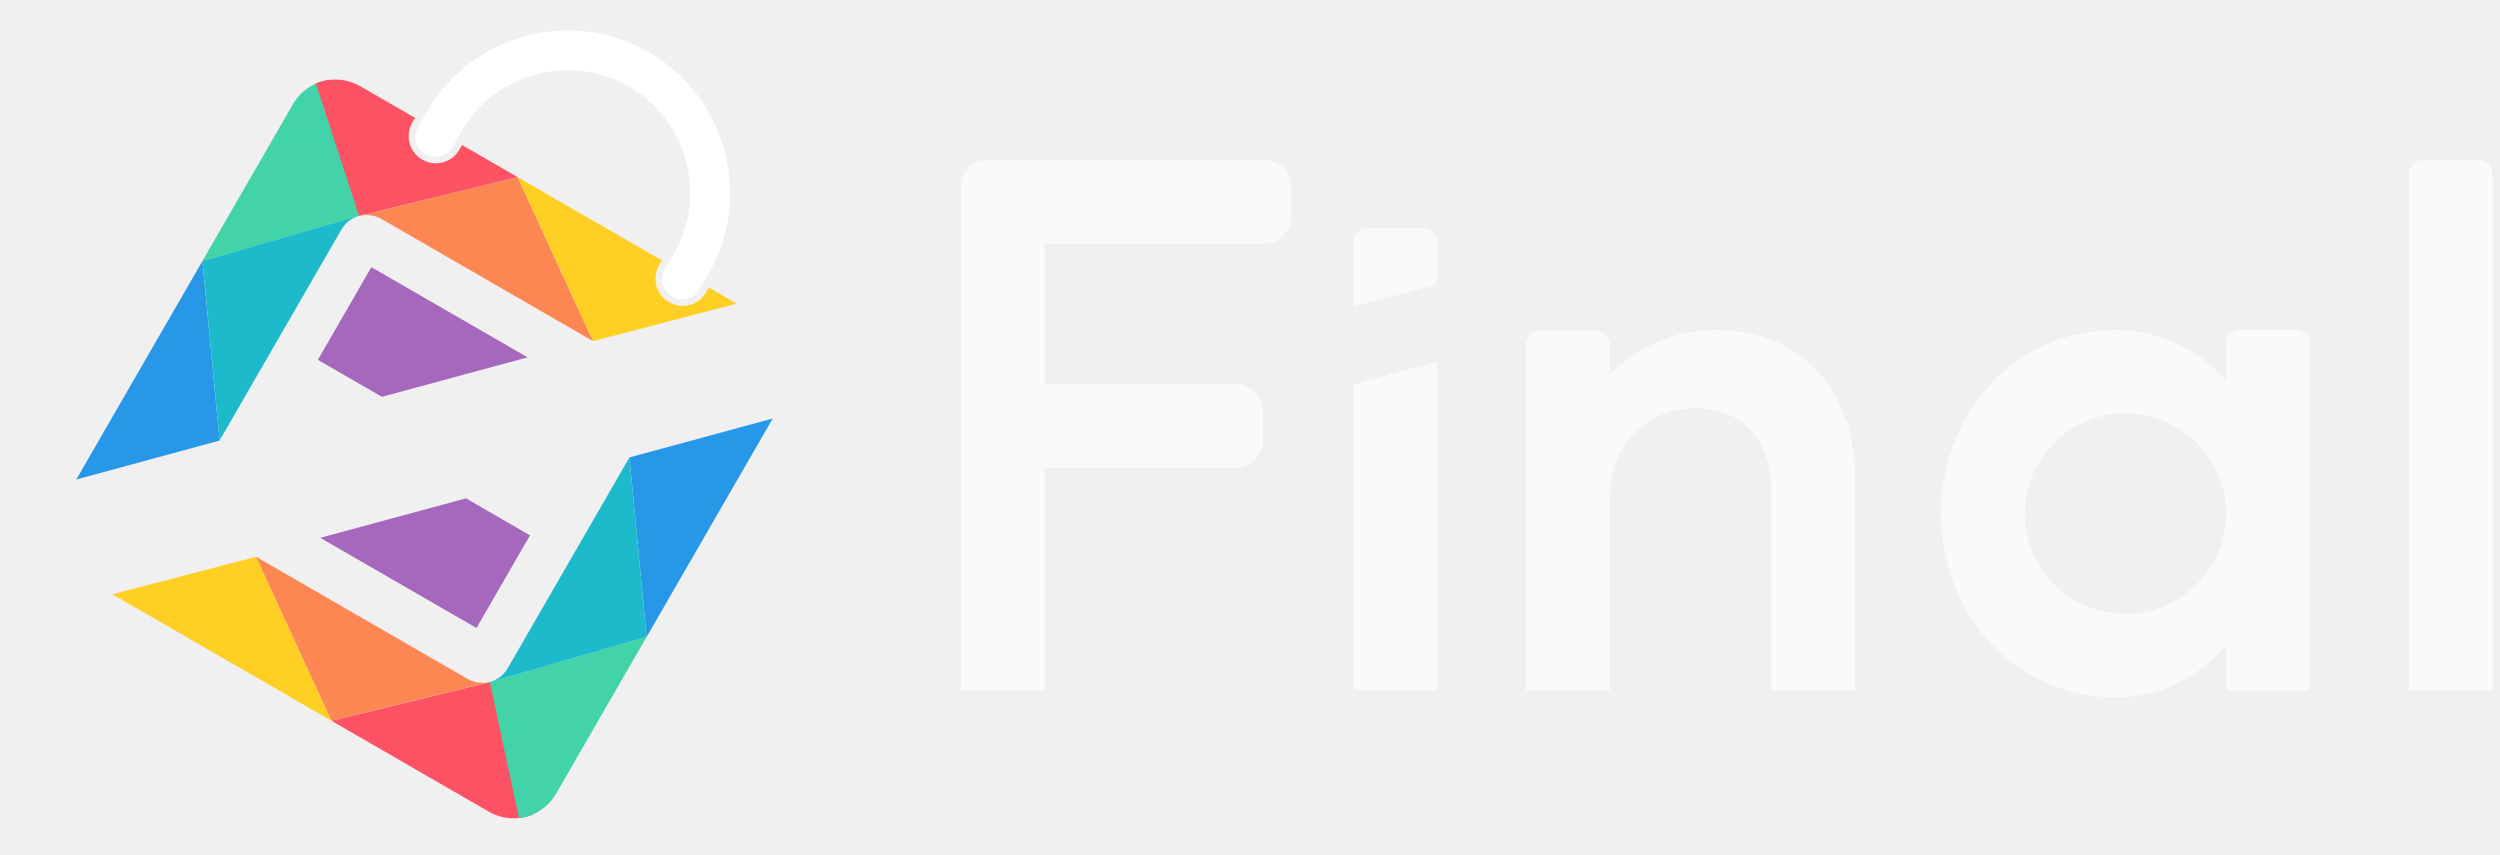
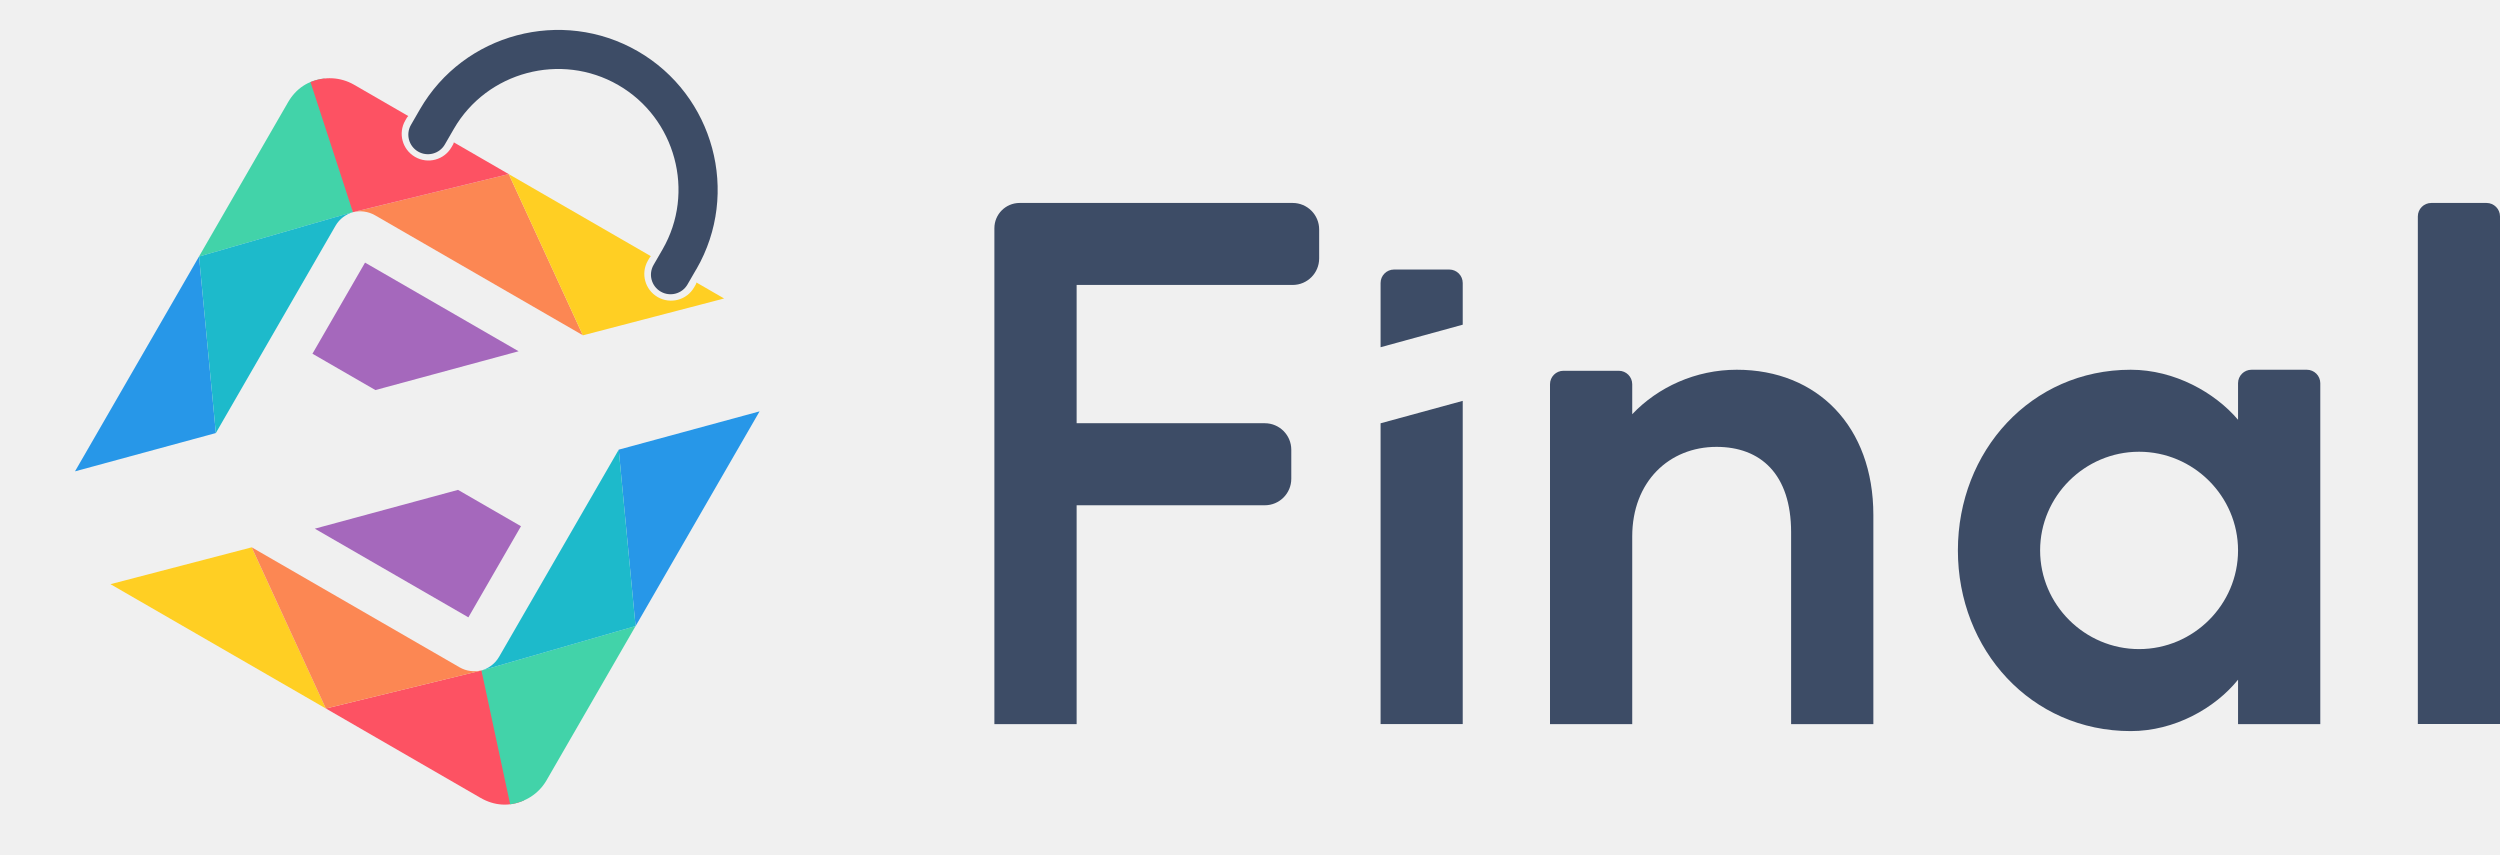
- <svg xmlns="http://www.w3.org/2000/svg" width="281" height="96" viewBox="0 0 281 96" fill="none">
-   <g clip-path="url(#clip0_2851_1327)">
-     <path d="M59.3 40.166L41.742 30.029L35.727 40.447L42.924 44.602L59.3 40.166Z" fill="#A568BC" />
-     <path d="M35.996 60.451L53.557 70.589L59.572 60.171L52.372 56.014L35.996 60.451Z" fill="#A568BC" />
-     <path d="M40.36 24.267L40.357 24.256L40.351 24.267C40.351 24.267 40.358 24.271 40.36 24.267Z" fill="#FE8653" />
-     <path d="M40.354 24.257C40.354 24.257 40.358 24.264 40.357 24.266C41.187 24.07 42.092 24.16 42.885 24.617L66.649 38.337L58.173 19.905L40.35 24.258L40.354 24.257Z" fill="#FC8753" />
-     <path d="M37.099 8.951L40.377 24.247L22.753 29.337L32.937 11.697C33.845 10.124 35.415 9.176 37.099 8.951Z" fill="#42D3A9" />
-     <path d="M22.753 29.341L24.682 49.517L8.576 53.896L22.753 29.341Z" fill="#2797E8" />
-     <path d="M40.378 24.24C40.378 24.24 40.377 24.248 40.38 24.25C39.562 24.492 38.824 25.02 38.367 25.811L24.687 49.506L22.758 29.329L40.382 24.239L40.378 24.24Z" fill="#1DBACB" />
-     <path d="M55.074 76.662L55.077 76.673L55.083 76.663C55.083 76.663 55.076 76.659 55.074 76.662Z" fill="#FE8653" />
-     <path d="M59.935 91.543L55.082 76.666L37.259 81.019L54.95 91.234C56.528 92.144 58.364 92.185 59.935 91.543Z" fill="#FD5263" />
-     <path d="M37.255 81.014L28.782 62.583L12.631 66.797L37.255 81.014Z" fill="#FFCF23" />
-     <path d="M55.079 76.664C55.079 76.664 55.075 76.658 55.077 76.655C54.246 76.851 53.341 76.761 52.548 76.304L28.785 62.584L37.26 81.016L55.084 76.663L55.079 76.664Z" fill="#FC8753" />
-     <path d="M58.334 91.969L55.056 76.672L72.68 71.582L62.496 89.223C61.588 90.796 60.018 91.743 58.334 91.969Z" fill="#42D3A9" />
-     <path d="M72.68 71.59L70.749 51.416L86.856 47.037L72.68 71.59Z" fill="#2797E8" />
-     <path d="M55.056 76.679C55.056 76.679 55.056 76.671 55.053 76.669C55.871 76.427 56.61 75.899 57.066 75.109L70.747 51.413L72.676 71.59L55.051 76.68L55.056 76.679Z" fill="#1DBACB" />
-     <path d="M51.895 16.277C51.878 16.36 51.852 16.445 51.807 16.523L51.628 16.833C50.786 18.291 48.923 18.787 47.462 17.943C46 17.099 45.499 15.238 46.34 13.78L46.519 13.47C46.564 13.392 46.625 13.327 46.688 13.271L40.485 9.689C38.908 8.779 37.071 8.738 35.5 9.38L40.353 24.257L58.176 19.904L51.895 16.277Z" fill="#FD5263" />
-     <path d="M79.639 32.303C79.622 32.386 79.596 32.471 79.55 32.549L79.371 32.859C78.53 34.316 76.667 34.813 75.205 33.969C73.744 33.125 73.242 31.264 74.084 29.806L74.263 29.496C74.308 29.418 74.369 29.353 74.432 29.297L58.176 19.911L66.652 38.344L82.803 34.13L79.641 32.304L79.639 32.303Z" fill="#FFCF23" />
-     <path d="M79.606 30.822L79.644 30.755C82.148 26.418 82.647 21.449 81.431 16.938C80.215 12.428 77.285 8.372 72.935 5.861C68.586 3.349 63.608 2.839 59.094 4.042C54.58 5.245 50.525 8.161 48.021 12.498L46.991 14.282C46.374 15.351 46.744 16.716 47.813 17.334C48.883 17.951 50.251 17.586 50.867 16.52L51.897 14.736C53.786 11.465 56.844 9.267 60.255 8.359C63.665 7.45 67.419 7.833 70.699 9.727C73.98 11.62 76.188 14.68 77.106 18.088C78.025 21.496 77.651 25.243 75.763 28.514L75.724 28.581L74.734 30.296C74.117 31.365 74.487 32.73 75.556 33.347C76.625 33.964 77.994 33.6 78.61 32.534L79.6 30.819L79.606 30.822Z" fill="white" />
-   </g>
-   <path d="M108 77.597L108 20.887C108 19.292 109.292 18 110.886 18H142.105C143.779 18 145.136 19.357 145.136 21.031V24.346C145.136 26.02 143.779 27.377 142.105 27.377H117.404L117.404 43.188H138.918C140.592 43.188 141.949 44.545 141.949 46.219V49.538C141.949 51.212 140.592 52.569 138.918 52.569H117.404V77.597H108Z" fill="#FAF9FC" />
-   <path d="M171.528 77.595L171.528 38.73C171.528 37.88 172.217 37.191 173.067 37.191H179.392C180.242 37.191 180.931 37.88 180.931 38.73L180.931 42.157C183.877 39.055 188.185 37.072 192.882 37.072C202.125 37.072 208.503 43.587 208.503 53.677V77.595H199.099V55.664C199.099 48.989 195.591 45.891 190.572 45.891C185.155 45.891 180.931 49.862 180.931 56.141V77.595H171.528Z" fill="#FAF9FC" />
-   <path d="M237.937 37.072C242.961 37.072 247.578 39.692 250.21 42.794V38.611C250.21 37.761 250.899 37.072 251.75 37.072L258.074 37.072C258.924 37.072 259.614 37.761 259.614 38.611V77.599H250.21V72.514C247.578 75.772 242.961 78.392 237.937 78.392C226.54 78.392 218.174 69.096 218.174 57.732C218.174 46.368 226.54 37.072 237.937 37.072ZM227.577 57.732C227.577 63.931 232.677 69.016 238.894 69.016C245.111 69.016 250.21 63.931 250.21 57.732C250.21 51.533 245.111 46.448 238.894 46.448C232.677 46.448 227.577 51.533 227.577 57.732Z" fill="#FAF9FC" />
-   <path d="M280.154 77.579H270.761V19.54C270.761 18.689 271.45 18 272.3 18H278.615C279.465 18 280.154 18.689 280.154 19.54V77.579Z" fill="#FAF9FC" />
-   <path d="M161.544 77.59H152.151V43.196L161.544 40.63V77.59ZM160.005 25.613C160.855 25.613 161.544 26.302 161.544 27.152V31.92L152.151 34.498V27.152C152.151 26.302 152.84 25.613 153.69 25.613H160.005Z" fill="#FAF9FC" />
-   <defs>
-     <clipPath id="clip0_2851_1327">
-       <rect width="96" height="96" fill="white" />
-     </clipPath>
-   </defs>
+ <svg xmlns="http://www.w3.org/2000/svg" width="155" height="53" viewBox="0 0 155 53" fill="none">
+   <path d="M61.652 44.897L61.652 14.148C61.652 13.284 62.353 12.583 63.217 12.583H80.145C81.052 12.583 81.788 13.319 81.788 14.226V16.023C81.788 16.931 81.052 17.667 80.145 17.667H66.751L66.751 26.24H78.417C79.325 26.24 80.06 26.976 80.06 27.884V29.683C80.06 30.591 79.325 31.327 78.417 31.327H66.751V44.897H61.652Z" fill="#3D4C66" />
+   <path d="M96.1 44.896L96.1 23.823C96.1 23.362 96.473 22.988 96.934 22.988H100.364C100.825 22.988 101.198 23.362 101.198 23.823L101.198 25.681C102.795 23.999 105.131 22.924 107.679 22.924C112.69 22.924 116.148 26.456 116.148 31.927V44.896H111.049V33.005C111.049 29.385 109.147 27.706 106.426 27.706C103.488 27.706 101.198 29.859 101.198 33.264V44.896H96.1Z" fill="#3D4C66" />
+   <path d="M132.105 22.924C134.829 22.924 137.332 24.345 138.759 26.026V23.758C138.759 23.297 139.133 22.924 139.594 22.924L143.023 22.924C143.484 22.924 143.858 23.297 143.858 23.758V44.898H138.759V42.141C137.332 43.908 134.829 45.328 132.105 45.328C125.925 45.328 121.389 40.288 121.389 34.126C121.389 27.964 125.925 22.924 132.105 22.924ZM126.487 34.126C126.487 37.487 129.253 40.244 132.623 40.244C135.994 40.244 138.759 37.487 138.759 34.126C138.759 30.765 135.994 28.008 132.623 28.008C129.253 28.008 126.487 30.765 126.487 34.126Z" fill="#3D4C66" />
+   <path d="M155 44.888H149.906V13.418C149.906 12.957 150.28 12.583 150.741 12.583H154.165C154.626 12.583 155 12.957 155 13.418V44.888Z" fill="#3D4C66" />
+   <path d="M90.689 44.893H85.596V26.244L90.689 24.853V44.893ZM89.855 16.711C90.316 16.711 90.689 17.084 90.689 17.546V20.131L85.596 21.528V17.546C85.596 17.085 85.97 16.711 86.431 16.711H89.855Z" fill="#3D4C66" />
+   <path d="M32.153 21.779L22.633 16.282L19.372 21.931L23.274 24.184L32.153 21.779Z" fill="#A568BC" />
+   <path d="M19.518 32.778L29.04 38.275L32.301 32.626L28.397 30.372L19.518 32.778Z" fill="#A568BC" />
+   <path d="M21.881 13.153C21.881 13.153 21.879 13.152 21.878 13.153C22.328 13.047 22.823 13.1 23.253 13.348L36.138 20.787L31.542 10.793L21.878 13.153L21.881 13.153Z" fill="#FC8753" />
+   <path d="M20.119 4.868L21.892 13.147L12.335 15.907L17.858 6.342C18.35 5.489 19.116 4.975 20.119 4.868Z" fill="#42D3A9" />
+   <path d="M12.34 15.902L13.382 26.849L4.649 29.224L12.34 15.902Z" fill="#2797E8" />
+   <path d="M21.894 13.143C21.894 13.143 21.893 13.148 21.895 13.148C21.451 13.28 21.051 13.566 20.803 13.995L13.382 26.848L12.34 15.903L21.896 13.143L21.894 13.143Z" fill="#1DBACB" />
+   <path d="M29.862 41.568L29.864 41.574L29.867 41.568C29.867 41.568 29.863 41.566 29.862 41.568Z" fill="#FE8653" />
+   <path d="M32.486 49.624L29.861 41.566L20.202 43.926L29.793 49.468C30.649 49.962 31.586 50.025 32.486 49.624Z" fill="#FD5263" />
+   <path d="M20.206 43.93L15.606 33.934L6.849 36.219L20.206 43.93Z" fill="#FFCF23" />
+   <path d="M29.864 41.569C29.864 41.569 29.862 41.565 29.863 41.564C29.413 41.67 28.922 41.621 28.492 41.373L15.607 33.934L20.203 43.928L29.867 41.568L29.864 41.569Z" fill="#FC8753" />
+   <path d="M31.629 49.867L29.851 41.573L39.408 38.813L33.886 48.378C33.393 49.231 32.542 49.745 31.629 49.867Z" fill="#42D3A9" />
+   <path d="M39.405 38.822L38.361 27.879L47.094 25.504L39.405 38.822Z" fill="#2797E8" />
+   <path d="M29.851 41.577C29.851 41.577 29.851 41.572 29.85 41.572C30.293 41.44 30.694 41.154 30.941 40.725L38.361 27.88L39.405 38.817L29.849 41.577L29.851 41.577Z" fill="#1DBACB" />
+   <path d="M28.138 8.826C28.129 8.871 28.115 8.917 28.09 8.959L27.993 9.127C27.537 9.918 26.527 10.187 25.734 9.729C24.942 9.272 24.67 8.262 25.126 7.472L25.223 7.304C25.248 7.262 25.281 7.226 25.315 7.196L21.952 5.254C21.096 4.76 20.101 4.738 19.248 5.086L21.88 13.153L31.539 10.794L28.138 8.826Z" fill="#FD5263" />
+   <path d="M43.18 17.515C43.171 17.56 43.157 17.606 43.133 17.649L43.035 17.817C42.579 18.607 41.569 18.876 40.777 18.419C39.984 17.961 39.712 16.952 40.168 16.162L40.265 15.993C40.29 15.951 40.323 15.916 40.357 15.885L31.543 10.796L36.139 20.791L44.896 18.506L43.182 17.516L43.18 17.515Z" fill="#FFCF23" />
+   <path d="M43.163 16.712L43.184 16.676C44.541 14.324 44.812 11.63 44.152 9.184C43.493 6.739 41.904 4.539 39.546 3.178C37.188 1.816 34.488 1.54 32.041 2.192C29.593 2.844 27.395 4.425 26.037 6.776L25.479 7.744C25.144 8.324 25.345 9.064 25.924 9.399C26.504 9.733 27.246 9.536 27.58 8.957L28.139 7.99C29.163 6.216 30.821 5.025 32.67 4.532C34.52 4.039 36.555 4.247 38.334 5.274C40.112 6.301 41.309 7.96 41.807 9.808C42.306 11.655 42.103 13.687 41.079 15.461L41.058 15.497L40.521 16.427C40.187 17.006 40.387 17.747 40.967 18.081C41.547 18.416 42.289 18.218 42.623 17.64L43.16 16.71L43.163 16.712Z" fill="#3D4C66" />
</svg>
